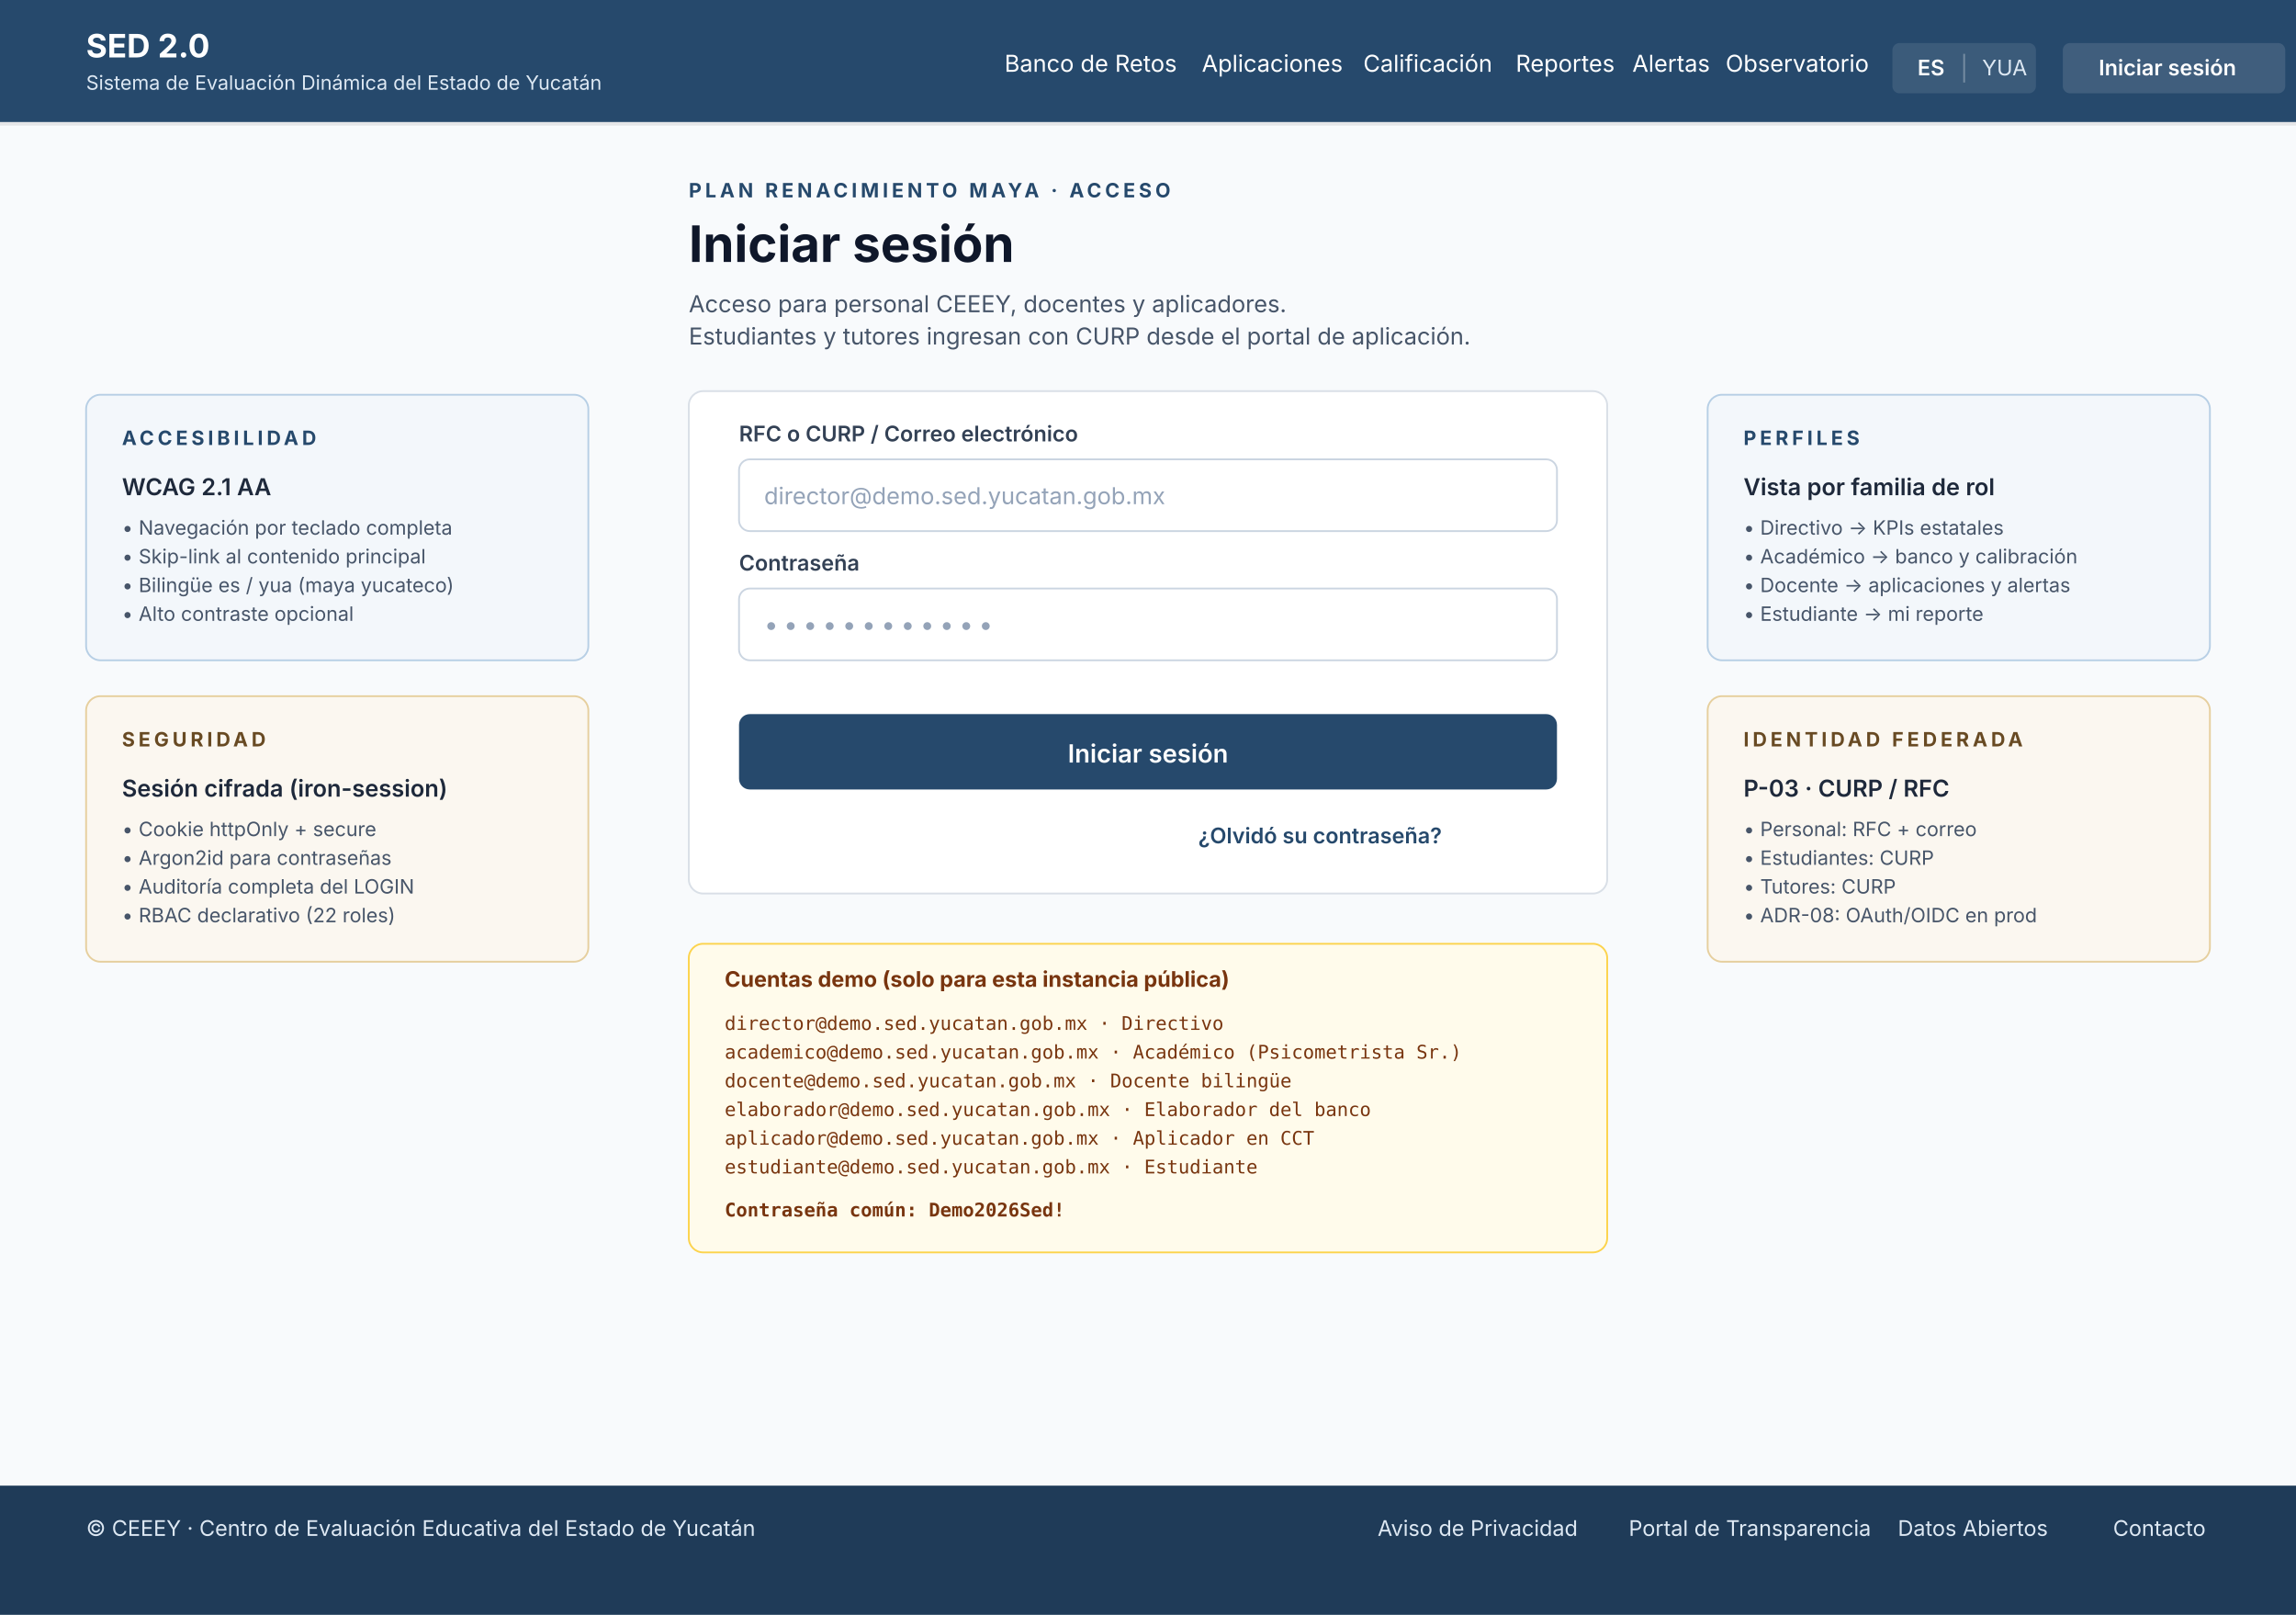
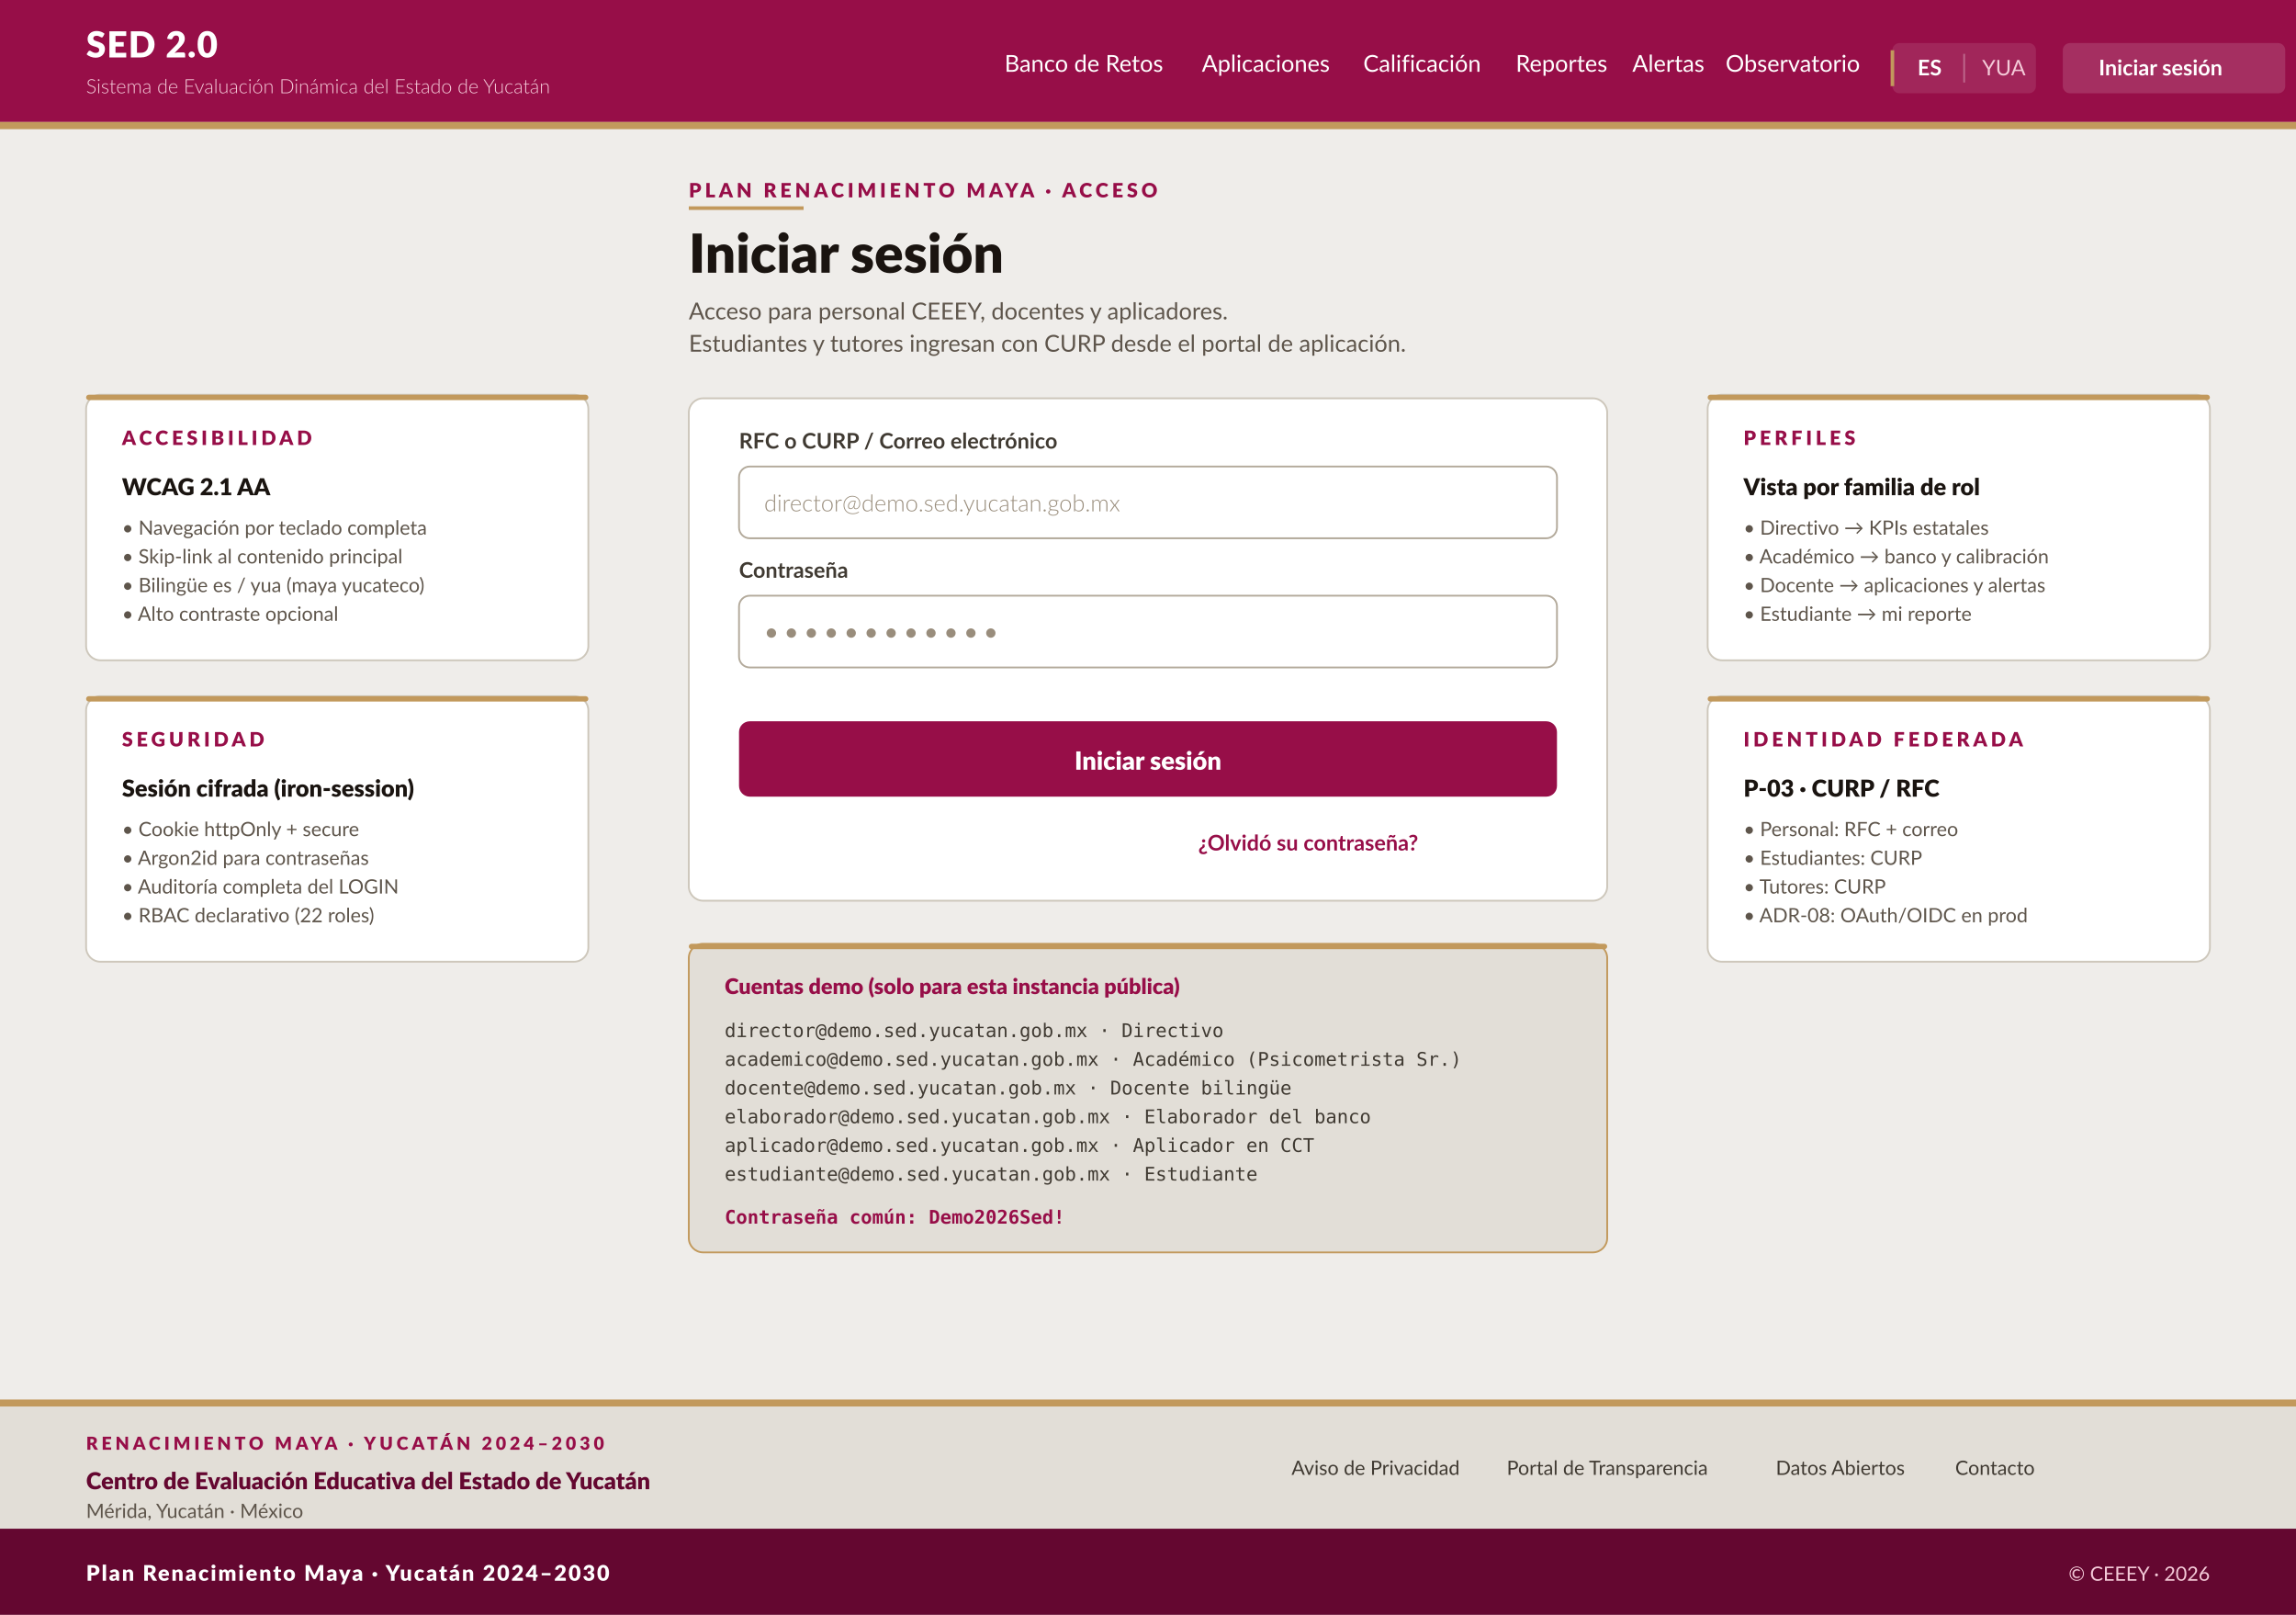
- <svg xmlns="http://www.w3.org/2000/svg" width="1280" height="900" viewBox="0 0 1280 900" font-family="Inter, system-ui, sans-serif">
-   <rect width="1280" height="900" fill="#f8fafc" />
-   <rect x="16" y="-40" width="220" height="32" fill="#26496c" rx="4" />
-   <text x="32" y="-20" fill="#fff" font-size="13">Saltar al contenido principal</text>
-   <rect x="0" y="0" width="1280" height="68" fill="#26496c" />
-   <rect x="0" y="68" width="1280" height="2" fill="#000" opacity="0.08" />
+ <svg xmlns="http://www.w3.org/2000/svg" width="1280" height="900" viewBox="0 0 1280 900" font-family="Lato, system-ui, sans-serif">
+   <rect width="1280" height="900" fill="#EFEDEA" />
+   <rect x="0" y="0" width="1280" height="68" fill="#970E48" />
+   <rect x="0" y="68" width="1280" height="4" fill="#C2995C" />
  <g transform="translate(48 18)">
-     <text x="0" y="14" fill="#ffffff" font-size="18" font-weight="700">SED 2.0</text>
-     <text x="0" y="32" fill="#dde8f3" font-size="11">Sistema de Evaluación Dinámica del Estado de Yucatán</text>
+     <text x="0" y="14" fill="#ffffff" font-size="20" font-weight="900" letter-spacing="0.5">SED 2.0</text>
+     <text x="0" y="34" fill="#f4cad8" font-size="11" font-weight="300">Sistema de Evaluación Dinámica del Estado de Yucatán</text>
  </g>
-   <g transform="translate(560 26)" font-size="13" fill="#ffffff">
+   <g transform="translate(560 26)" font-size="13" fill="#ffffff" font-weight="400">
    <text x="0" y="14">Banco de Retos</text>
    <text x="110" y="14">Aplicaciones</text>
    <text x="200" y="14">Calificación</text>
    <text x="285" y="14">Reportes</text>
    <text x="350" y="14">Alertas</text>
    <text x="402" y="14">Observatorio</text>
    <g transform="translate(495 -2)">
      <rect width="80" height="28" rx="4" fill="rgba(255,255,255,0.10)" />
-       <text x="14" y="18" font-size="12" font-weight="600">ES</text>
+       <line x1="0" y1="4" x2="0" y2="24" stroke="#C2995C" stroke-width="2" />
+       <text x="14" y="18" font-size="12" font-weight="700">ES</text>
      <line x1="40" y1="6" x2="40" y2="22" stroke="rgba(255,255,255,0.3)" />
-       <text x="50" y="18" font-size="12" fill="#dde8f3">YUA</text>
+       <text x="50" y="18" font-size="12" fill="#f4cad8">YUA</text>
    </g>
    <g transform="translate(590 -2)">
-       <rect width="124" height="28" rx="4" fill="rgba(255,255,255,0.12)" />
-       <text x="20" y="18" font-size="12" font-weight="600">Iniciar sesión</text>
+       <rect width="124" height="28" rx="4" fill="rgba(255,255,255,0.14)" />
+       <text x="20" y="18" font-size="12" font-weight="700">Iniciar sesión</text>
    </g>
  </g>
  <g transform="translate(384 110)">
-     <text x="0" y="0" fill="#26496c" font-size="11" font-weight="700" letter-spacing="2">PLAN RENACIMIENTO MAYA · ACCESO</text>
-     <text x="0" y="36" fill="#0f172a" font-size="28" font-weight="700">Iniciar sesión</text>
-     <text x="0" y="64" fill="#475569" font-size="13">Acceso para personal CEEEY, docentes y aplicadores.</text>
-     <text x="0" y="82" fill="#475569" font-size="13">Estudiantes y tutores ingresan con CURP desde el portal de aplicación.</text>
-     <g transform="translate(0 108)">
-       <rect width="512" height="280" rx="8" fill="#ffffff" stroke="#e2e8f0" />
-       <rect width="512" height="280" rx="8" fill="none" stroke="#000" opacity="0.04" />
+     <text x="0" y="0" fill="#970E48" font-size="11" font-weight="900" letter-spacing="2">PLAN RENACIMIENTO MAYA · ACCESO</text>
+     <line x1="0" y1="6" x2="64" y2="6" stroke="#C2995C" stroke-width="2" />
+     <text x="0" y="42" fill="#1a1410" font-size="30" font-weight="900">Iniciar sesión</text>
+     <text x="0" y="68" fill="#5e554b" font-size="13" font-weight="400">Acceso para personal CEEEY, docentes y aplicadores.</text>
+     <text x="0" y="86" fill="#5e554b" font-size="13" font-weight="400">Estudiantes y tutores ingresan con CURP desde el portal de aplicación.</text>
+     <g transform="translate(0 112)">
+       <rect width="512" height="280" rx="8" fill="#ffffff" stroke="#cdc7bb" />
      <g transform="translate(28 28)">
-         <text x="0" y="0" fill="#334155" font-size="12" font-weight="600">RFC o CURP / Correo electrónico</text>
-         <rect x="0" y="10" width="456" height="40" rx="6" fill="#ffffff" stroke="#cbd5e1" />
-         <text x="14" y="35" fill="#94a3b8" font-size="13">director@demo.sed.yucatan.gob.mx</text>
+         <text x="0" y="0" fill="#403a32" font-size="12" font-weight="700">RFC o CURP / Correo electrónico</text>
+         <rect x="0" y="10" width="456" height="40" rx="6" fill="#ffffff" stroke="#b3aa9b" />
+         <text x="14" y="35" fill="#998d7c" font-size="13" font-weight="300">director@demo.sed.yucatan.gob.mx</text>
      </g>
      <g transform="translate(28 100)">
-         <text x="0" y="0" fill="#334155" font-size="12" font-weight="600">Contraseña</text>
-         <rect x="0" y="10" width="456" height="40" rx="6" fill="#ffffff" stroke="#cbd5e1" />
-         <text x="14" y="35" fill="#94a3b8" font-size="14" letter-spacing="3">••••••••••••</text>
+         <text x="0" y="0" fill="#403a32" font-size="12" font-weight="700">Contraseña</text>
+         <rect x="0" y="10" width="456" height="40" rx="6" fill="#ffffff" stroke="#b3aa9b" />
+         <text x="14" y="35" fill="#998d7c" font-size="14" letter-spacing="3">••••••••••••</text>
      </g>
      <g transform="translate(28 180)">
-         <rect width="456" height="42" rx="6" fill="#26496c" />
-         <text x="228" y="27" text-anchor="middle" fill="#ffffff" font-size="14" font-weight="600">Iniciar sesión</text>
+         <rect width="456" height="42" rx="6" fill="#970E48" />
+         <text x="228" y="27" text-anchor="middle" fill="#ffffff" font-size="14" font-weight="900">Iniciar sesión</text>
      </g>
-       <text x="284" y="252" fill="#26496c" font-size="12" font-weight="600">¿Olvidó su contraseña?</text>
+       <text x="284" y="252" fill="#970E48" font-size="12" font-weight="700">¿Olvidó su contraseña?</text>
    </g>
    <g transform="translate(0 416)">
-       <rect width="512" height="172" rx="8" fill="#fffbeb" stroke="#fcd34d" />
-       <text x="20" y="24" fill="#78350f" font-size="12" font-weight="700">Cuentas demo (solo para esta instancia pública)</text>
-       <g font-family="ui-monospace, Menlo, monospace" font-size="10.5" fill="#78350f">
-         <text x="20" y="48">director@demo.sed.yucatan.gob.mx     · Directivo</text>
-         <text x="20" y="64">academico@demo.sed.yucatan.gob.mx    · Académico (Psicometrista Sr.)</text>
-         <text x="20" y="80">docente@demo.sed.yucatan.gob.mx      · Docente bilingüe</text>
-         <text x="20" y="96">elaborador@demo.sed.yucatan.gob.mx   · Elaborador del banco</text>
-         <text x="20" y="112">aplicador@demo.sed.yucatan.gob.mx    · Aplicador en CCT</text>
-         <text x="20" y="128">estudiante@demo.sed.yucatan.gob.mx   · Estudiante</text>
-         <text x="20" y="152" font-weight="700">Contraseña común: Demo2026Sed!</text>
+       <rect width="512" height="172" rx="8" fill="#E2DED7" stroke="#C2995C" />
+       <rect x="0" y="0" width="512" height="3" rx="1.5" fill="#C2995C" />
+       <text x="20" y="28" fill="#970E48" font-size="12" font-weight="900">Cuentas demo (solo para esta instancia pública)</text>
+       <g font-family="ui-monospace, Menlo, monospace" font-size="10.5" fill="#403a32">
+         <text x="20" y="52">director@demo.sed.yucatan.gob.mx     · Directivo</text>
+         <text x="20" y="68">academico@demo.sed.yucatan.gob.mx    · Académico (Psicometrista Sr.)</text>
+         <text x="20" y="84">docente@demo.sed.yucatan.gob.mx      · Docente bilingüe</text>
+         <text x="20" y="100">elaborador@demo.sed.yucatan.gob.mx   · Elaborador del banco</text>
+         <text x="20" y="116">aplicador@demo.sed.yucatan.gob.mx    · Aplicador en CCT</text>
+         <text x="20" y="132">estudiante@demo.sed.yucatan.gob.mx   · Estudiante</text>
+         <text x="20" y="156" font-weight="700" fill="#970E48">Contraseña común: Demo2026Sed!</text>
      </g>
    </g>
  </g>
  <g transform="translate(48 220)">
-     <rect width="280" height="148" rx="8" fill="#f3f7fb" stroke="#b7cfe5" />
-     <text x="20" y="28" fill="#26496c" font-size="11" font-weight="700" letter-spacing="2">ACCESIBILIDAD</text>
-     <text x="20" y="56" fill="#1e293b" font-size="13" font-weight="600">WCAG 2.1 AA</text>
-     <text x="20" y="78" fill="#475569" font-size="11">• Navegación por teclado completa</text>
-     <text x="20" y="94" fill="#475569" font-size="11">• Skip-link al contenido principal</text>
-     <text x="20" y="110" fill="#475569" font-size="11">• Bilingüe es / yua (maya yucateco)</text>
-     <text x="20" y="126" fill="#475569" font-size="11">• Alto contraste opcional</text>
+     <rect width="280" height="148" rx="8" fill="#ffffff" stroke="#cdc7bb" />
+     <rect x="0" y="0" width="280" height="3" rx="1.5" fill="#C2995C" />
+     <text x="20" y="28" fill="#970E48" font-size="11" font-weight="900" letter-spacing="2">ACCESIBILIDAD</text>
+     <text x="20" y="56" fill="#1a1410" font-size="13" font-weight="900">WCAG 2.1 AA</text>
+     <text x="20" y="78" fill="#5e554b" font-size="11">• Navegación por teclado completa</text>
+     <text x="20" y="94" fill="#5e554b" font-size="11">• Skip-link al contenido principal</text>
+     <text x="20" y="110" fill="#5e554b" font-size="11">• Bilingüe es / yua (maya yucateco)</text>
+     <text x="20" y="126" fill="#5e554b" font-size="11">• Alto contraste opcional</text>
  </g>
  <g transform="translate(48 388)">
-     <rect width="280" height="148" rx="8" fill="#fbf7f0" stroke="#e6cf9e" />
-     <text x="20" y="28" fill="#684a23" font-size="11" font-weight="700" letter-spacing="2">SEGURIDAD</text>
-     <text x="20" y="56" fill="#1e293b" font-size="13" font-weight="600">Sesión cifrada (iron-session)</text>
-     <text x="20" y="78" fill="#475569" font-size="11">• Cookie httpOnly + secure</text>
-     <text x="20" y="94" fill="#475569" font-size="11">• Argon2id para contraseñas</text>
-     <text x="20" y="110" fill="#475569" font-size="11">• Auditoría completa del LOGIN</text>
-     <text x="20" y="126" fill="#475569" font-size="11">• RBAC declarativo (22 roles)</text>
+     <rect width="280" height="148" rx="8" fill="#ffffff" stroke="#cdc7bb" />
+     <rect x="0" y="0" width="280" height="3" rx="1.5" fill="#C2995C" />
+     <text x="20" y="28" fill="#970E48" font-size="11" font-weight="900" letter-spacing="2">SEGURIDAD</text>
+     <text x="20" y="56" fill="#1a1410" font-size="13" font-weight="900">Sesión cifrada (iron-session)</text>
+     <text x="20" y="78" fill="#5e554b" font-size="11">• Cookie httpOnly + secure</text>
+     <text x="20" y="94" fill="#5e554b" font-size="11">• Argon2id para contraseñas</text>
+     <text x="20" y="110" fill="#5e554b" font-size="11">• Auditoría completa del LOGIN</text>
+     <text x="20" y="126" fill="#5e554b" font-size="11">• RBAC declarativo (22 roles)</text>
  </g>
  <g transform="translate(952 220)">
-     <rect width="280" height="148" rx="8" fill="#f3f7fb" stroke="#b7cfe5" />
-     <text x="20" y="28" fill="#26496c" font-size="11" font-weight="700" letter-spacing="2">PERFILES</text>
-     <text x="20" y="56" fill="#1e293b" font-size="13" font-weight="600">Vista por familia de rol</text>
-     <text x="20" y="78" fill="#475569" font-size="11">• Directivo → KPIs estatales</text>
-     <text x="20" y="94" fill="#475569" font-size="11">• Académico → banco y calibración</text>
-     <text x="20" y="110" fill="#475569" font-size="11">• Docente → aplicaciones y alertas</text>
-     <text x="20" y="126" fill="#475569" font-size="11">• Estudiante → mi reporte</text>
+     <rect width="280" height="148" rx="8" fill="#ffffff" stroke="#cdc7bb" />
+     <rect x="0" y="0" width="280" height="3" rx="1.5" fill="#C2995C" />
+     <text x="20" y="28" fill="#970E48" font-size="11" font-weight="900" letter-spacing="2">PERFILES</text>
+     <text x="20" y="56" fill="#1a1410" font-size="13" font-weight="900">Vista por familia de rol</text>
+     <text x="20" y="78" fill="#5e554b" font-size="11">• Directivo → KPIs estatales</text>
+     <text x="20" y="94" fill="#5e554b" font-size="11">• Académico → banco y calibración</text>
+     <text x="20" y="110" fill="#5e554b" font-size="11">• Docente → aplicaciones y alertas</text>
+     <text x="20" y="126" fill="#5e554b" font-size="11">• Estudiante → mi reporte</text>
  </g>
  <g transform="translate(952 388)">
-     <rect width="280" height="148" rx="8" fill="#fbf7f0" stroke="#e6cf9e" />
-     <text x="20" y="28" fill="#684a23" font-size="11" font-weight="700" letter-spacing="2">IDENTIDAD FEDERADA</text>
-     <text x="20" y="56" fill="#1e293b" font-size="13" font-weight="600">P-03 · CURP / RFC</text>
-     <text x="20" y="78" fill="#475569" font-size="11">• Personal: RFC + correo</text>
-     <text x="20" y="94" fill="#475569" font-size="11">• Estudiantes: CURP</text>
-     <text x="20" y="110" fill="#475569" font-size="11">• Tutores: CURP</text>
-     <text x="20" y="126" fill="#475569" font-size="11">• ADR-08: OAuth/OIDC en prod</text>
+     <rect width="280" height="148" rx="8" fill="#ffffff" stroke="#cdc7bb" />
+     <rect x="0" y="0" width="280" height="3" rx="1.5" fill="#C2995C" />
+     <text x="20" y="28" fill="#970E48" font-size="11" font-weight="900" letter-spacing="2">IDENTIDAD FEDERADA</text>
+     <text x="20" y="56" fill="#1a1410" font-size="13" font-weight="900">P-03 · CURP / RFC</text>
+     <text x="20" y="78" fill="#5e554b" font-size="11">• Personal: RFC + correo</text>
+     <text x="20" y="94" fill="#5e554b" font-size="11">• Estudiantes: CURP</text>
+     <text x="20" y="110" fill="#5e554b" font-size="11">• Tutores: CURP</text>
+     <text x="20" y="126" fill="#5e554b" font-size="11">• ADR-08: OAuth/OIDC en prod</text>
  </g>
-   <rect x="0" y="828" width="1280" height="72" fill="#1f3b58" />
-   <g transform="translate(48 856)" fill="#dde8f3" font-size="12">
-     <text x="0" y="0">© CEEEY · Centro de Evaluación Educativa del Estado de Yucatán</text>
-     <text x="720" y="0">Aviso de Privacidad</text>
-     <text x="860" y="0">Portal de Transparencia</text>
-     <text x="1010" y="0">Datos Abiertos</text>
-     <text x="1130" y="0">Contacto</text>
+   <rect x="0" y="780" width="1280" height="4" fill="#C2995C" />
+   <rect x="0" y="784" width="1280" height="68" fill="#E2DED7" />
+   <g transform="translate(48 808)">
+     <text x="0" y="0" fill="#970E48" font-size="10" font-weight="900" letter-spacing="2">RENACIMIENTO MAYA · YUCATÁN 2024–2030</text>
+     <text x="0" y="22" fill="#640730" font-size="13" font-weight="900">Centro de Evaluación Educativa del Estado de Yucatán</text>
+     <text x="0" y="38" fill="#5e554b" font-size="11">Mérida, Yucatán · México</text>
  </g>
+   <g transform="translate(720 822)" fill="#403a32" font-size="11">
+     <text x="0" y="0">Aviso de Privacidad</text>
+     <text x="120" y="0">Portal de Transparencia</text>
+     <text x="270" y="0">Datos Abiertos</text>
+     <text x="370" y="0">Contacto</text>
+   </g>
+   <rect x="0" y="852" width="1280" height="48" fill="#640730" />
+   <text x="48" y="881" fill="#ffffff" font-size="12" font-weight="900" letter-spacing="1">Plan Renacimiento Maya · Yucatán 2024–2030</text>
+   <text x="1232" y="881" text-anchor="end" fill="#f4cad8" font-size="11">© CEEEY · 2026</text>
</svg>
